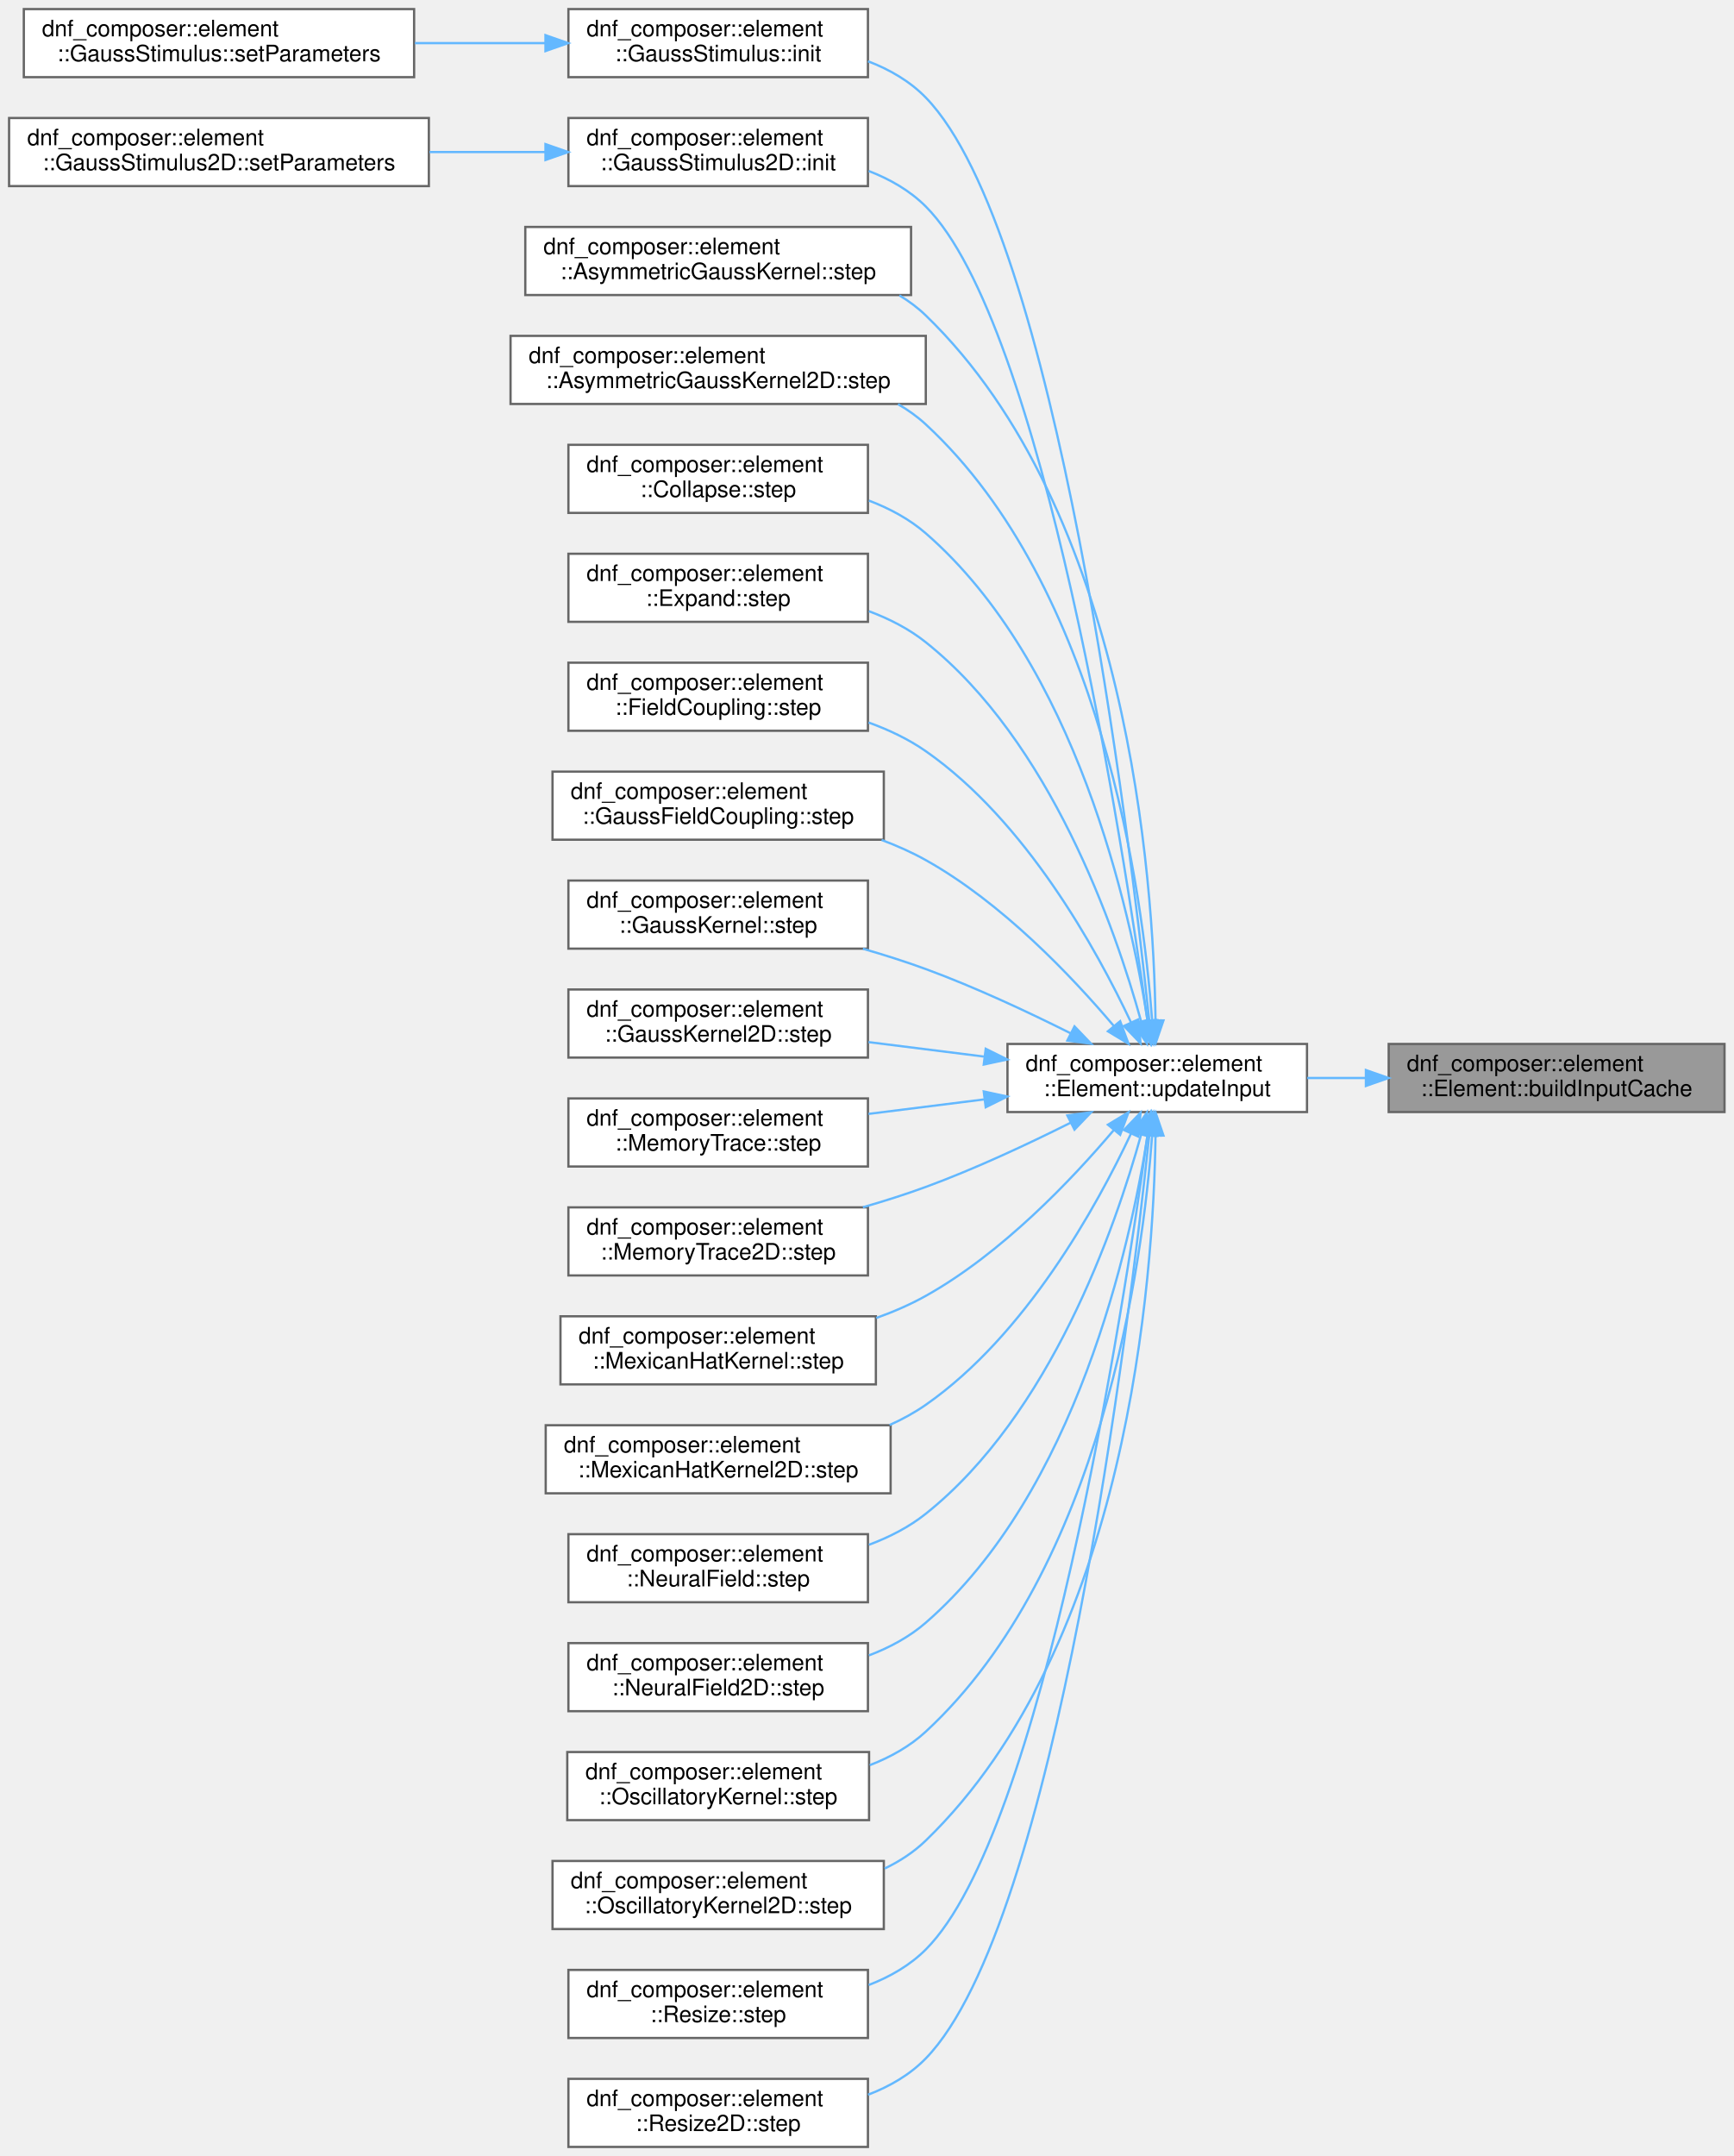
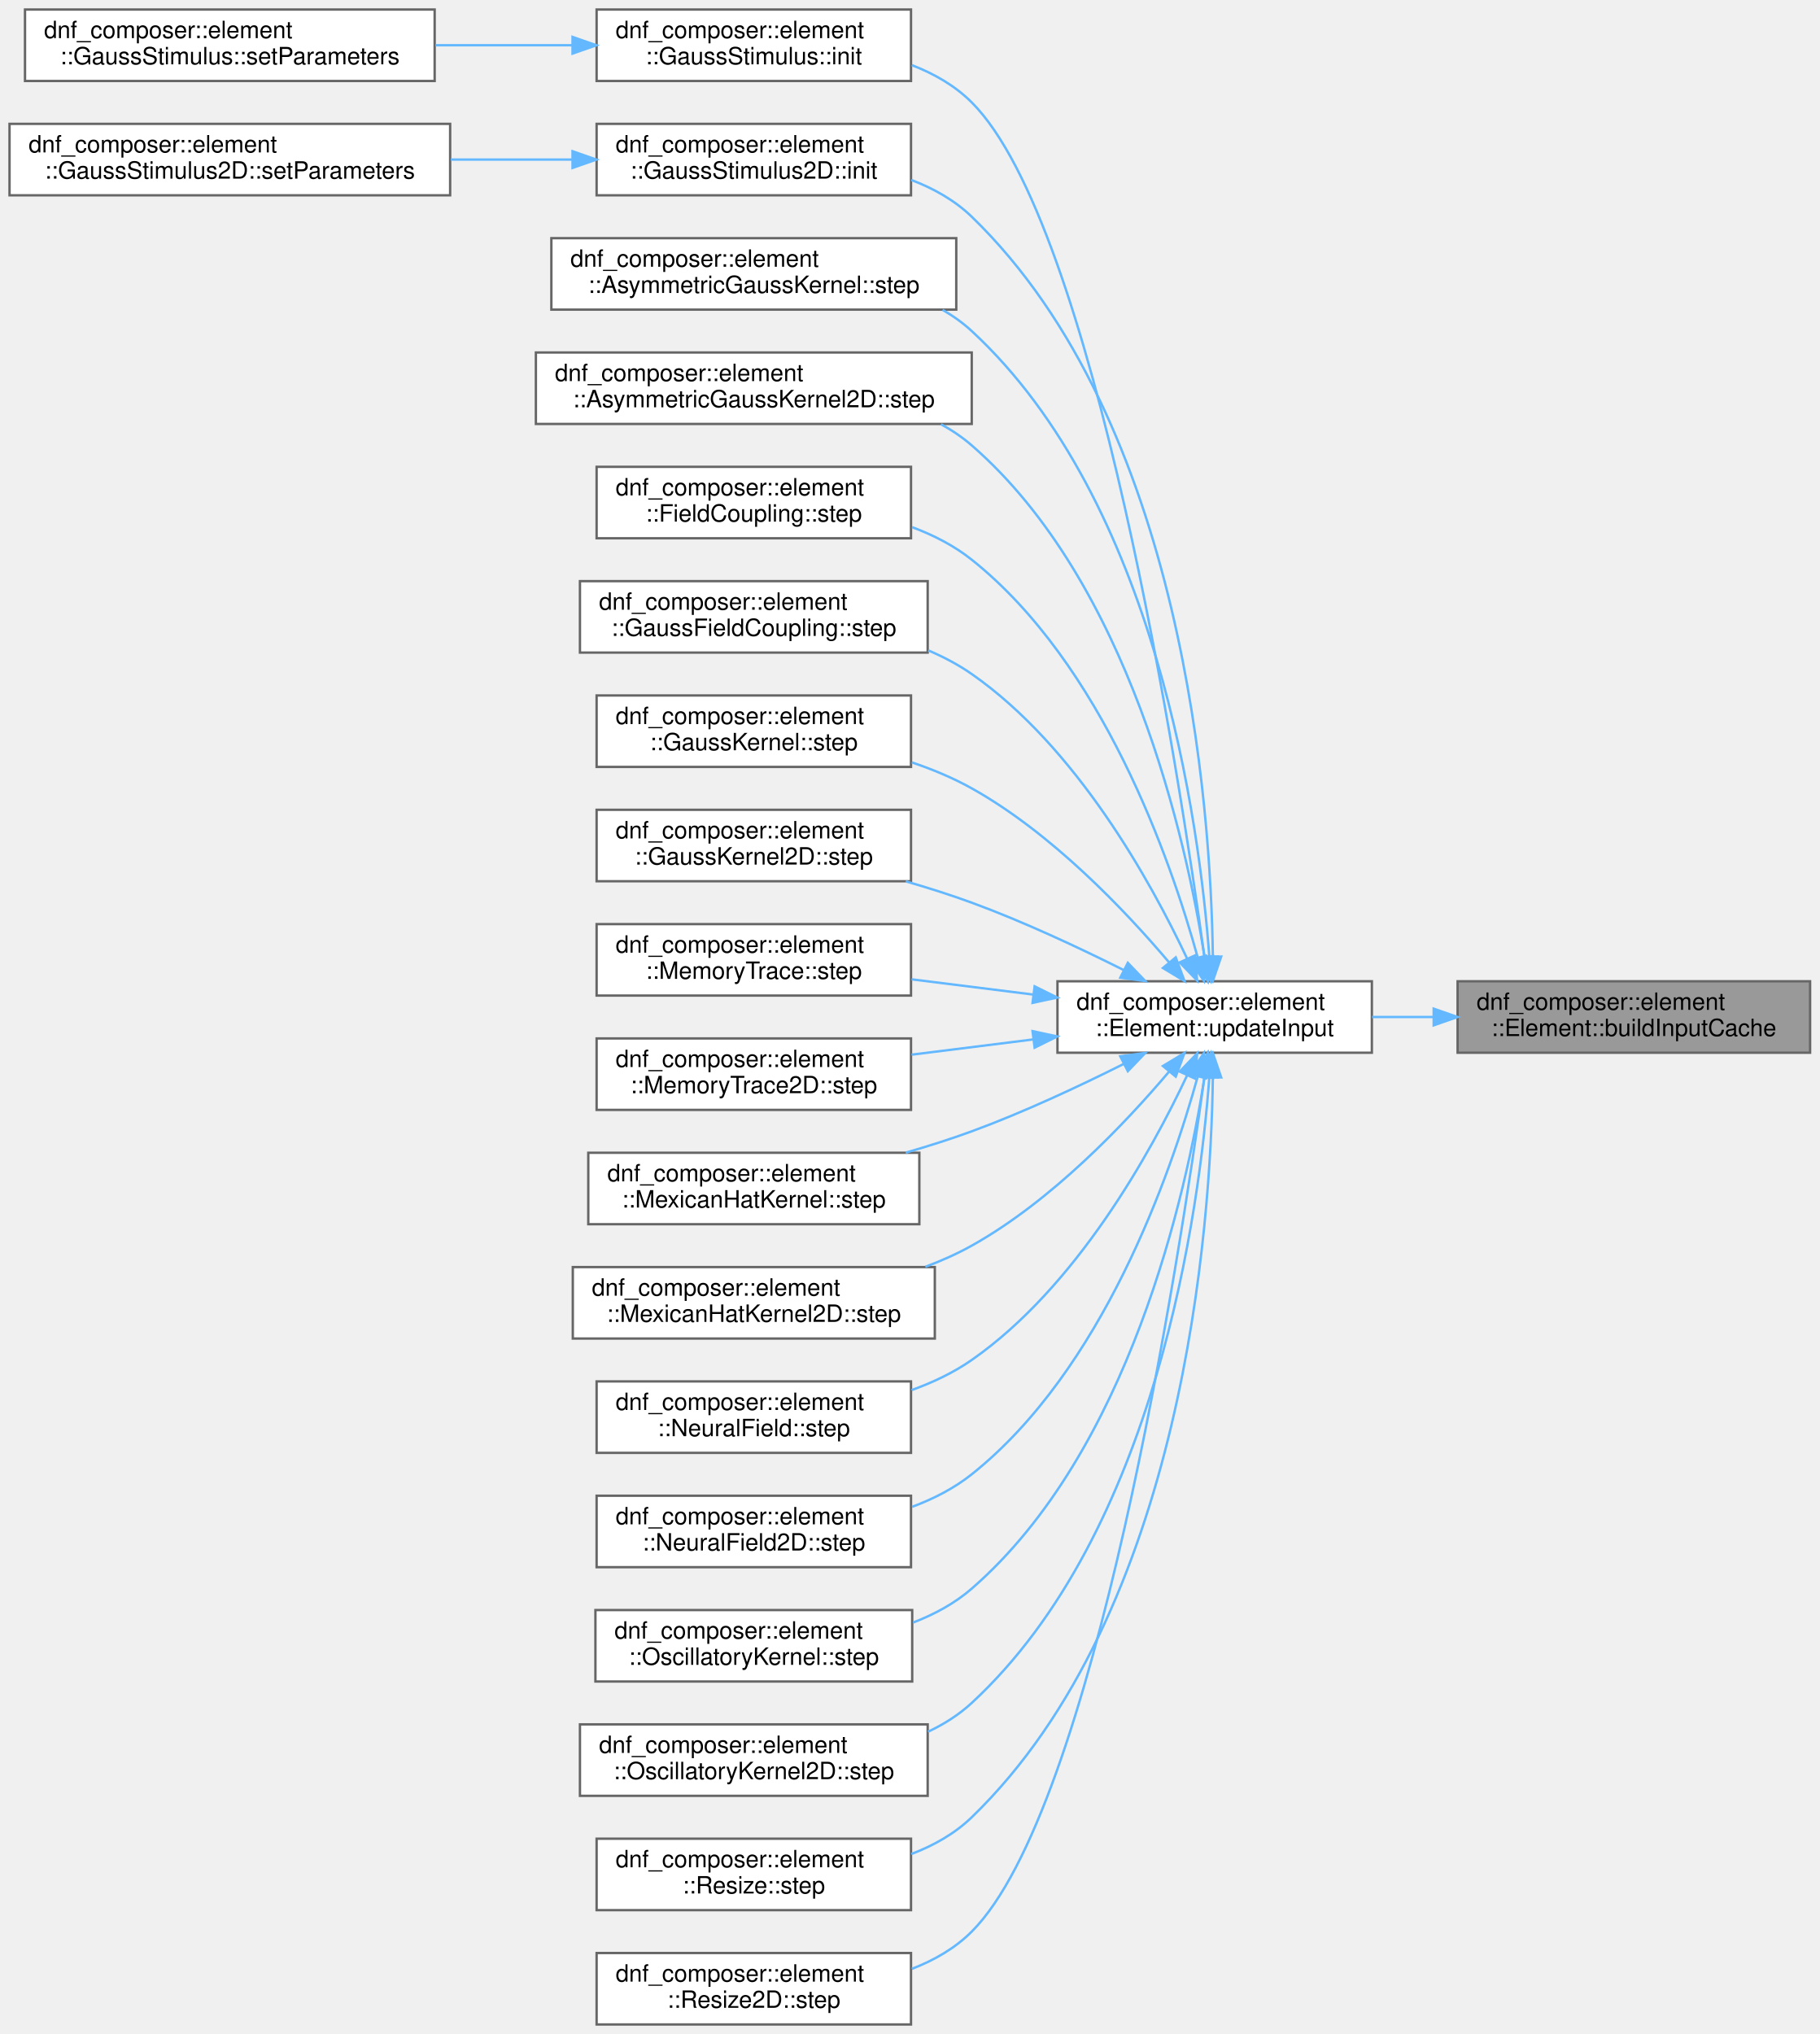
- <svg xmlns="http://www.w3.org/2000/svg" xmlns:xlink="http://www.w3.org/1999/xlink" width="764pt" height="950pt" viewBox="0.00 0.00 764.00 950.00">
-   <g id="graph0" class="graph" transform="scale(1 1) rotate(0) translate(4 946)">
+ <svg xmlns="http://www.w3.org/2000/svg" xmlns:xlink="http://www.w3.org/1999/xlink" width="764pt" height="854pt" viewBox="0.00 0.00 764.00 854.00">
+   <g id="graph0" class="graph" transform="scale(1 1) rotate(0) translate(4 850)">
    <g id="Node000001" class="node">
      <g id="a_Node000001">
        <a xlink:title="Cache raw pointers to input component data. Call after all element init()s complete.">
-           <polygon fill="#999999" stroke="#666666" points="756,-486 608,-486 608,-456 756,-456 756,-486" />
-           <text text-anchor="start" x="616" y="-474" font-family="Helvetica,sans-Serif" font-size="10.00">dnf_composer::element</text>
-           <text text-anchor="middle" x="682" y="-463" font-family="Helvetica,sans-Serif" font-size="10.00">::Element::buildInputCache</text>
+           <polygon fill="#999999" stroke="#666666" points="756,-438 608,-438 608,-408 756,-408 756,-438" />
+           <text text-anchor="start" x="616" y="-426" font-family="Helvetica,sans-Serif" font-size="10.00">dnf_composer::element</text>
+           <text text-anchor="middle" x="682" y="-415" font-family="Helvetica,sans-Serif" font-size="10.00">::Element::buildInputCache</text>
        </a>
      </g>
    </g>
    <g id="Node000002" class="node">
      <g id="a_Node000002">
        <a xlink:href="classdnf__composer_1_1element_1_1Element.html#a87401af54d46e1cf99d2755d3fce0a9a" target="_top" xlink:title="Pull data from all registered input elements into this element's components.">
-           <polygon fill="white" stroke="#666666" points="572,-486 440,-486 440,-456 572,-456 572,-486" />
-           <text text-anchor="start" x="448" y="-474" font-family="Helvetica,sans-Serif" font-size="10.00">dnf_composer::element</text>
-           <text text-anchor="middle" x="506" y="-463" font-family="Helvetica,sans-Serif" font-size="10.00">::Element::updateInput</text>
+           <polygon fill="white" stroke="#666666" points="572,-438 440,-438 440,-408 572,-408 572,-438" />
+           <text text-anchor="start" x="448" y="-426" font-family="Helvetica,sans-Serif" font-size="10.00">dnf_composer::element</text>
+           <text text-anchor="middle" x="506" y="-415" font-family="Helvetica,sans-Serif" font-size="10.00">::Element::updateInput</text>
        </a>
      </g>
    </g>
    <g id="edge1_Node000001_Node000002" class="edge">
      <g id="a_edge1_Node000001_Node000002">
        <a xlink:title=" ">
-           <path fill="none" stroke="#63b8ff" d="M597.86,-471C589.21,-471 580.51,-471 572.1,-471" />
-           <polygon fill="#63b8ff" stroke="#63b8ff" points="597.96,-474.5 607.96,-471 597.96,-467.5 597.96,-474.5" />
+           <path fill="none" stroke="#63b8ff" d="M597.86,-423C589.21,-423 580.51,-423 572.1,-423" />
+           <polygon fill="#63b8ff" stroke="#63b8ff" points="597.96,-426.5 607.96,-423 597.96,-419.5 597.96,-426.5" />
        </a>
      </g>
    </g>
    <g id="Node000003" class="node">
      <g id="a_Node000003">
        <a xlink:href="classdnf__composer_1_1element_1_1GaussStimulus.html#a3677ed68684c7cd362e7e54f42fafb06" target="_top" xlink:title="Initialize the element (called once before the simulation loop).">
-           <polygon fill="white" stroke="#666666" points="378.5,-942 246.5,-942 246.5,-912 378.5,-912 378.5,-942" />
-           <text text-anchor="start" x="254.5" y="-930" font-family="Helvetica,sans-Serif" font-size="10.00">dnf_composer::element</text>
-           <text text-anchor="middle" x="312.5" y="-919" font-family="Helvetica,sans-Serif" font-size="10.00">::GaussStimulus::init</text>
+           <polygon fill="white" stroke="#666666" points="378.5,-846 246.5,-846 246.5,-816 378.5,-816 378.5,-846" />
+           <text text-anchor="start" x="254.5" y="-834" font-family="Helvetica,sans-Serif" font-size="10.00">dnf_composer::element</text>
+           <text text-anchor="middle" x="312.5" y="-823" font-family="Helvetica,sans-Serif" font-size="10.00">::GaussStimulus::init</text>
        </a>
      </g>
    </g>
    <g id="edge2_Node000002_Node000003" class="edge">
      <g id="a_edge2_Node000002_Node000003">
        <a xlink:title=" ">
-           <path fill="none" stroke="#63b8ff" d="M502.48,-496.29C493.67,-579.63 461.64,-843.63 404,-903 396.98,-910.23 388.05,-915.37 378.55,-919" />
-           <polygon fill="#63b8ff" stroke="#63b8ff" points="505.97,-496.5 503.52,-486.19 499.01,-495.78 505.97,-496.5" />
+           <path fill="none" stroke="#63b8ff" d="M501.66,-448.47C491.03,-525.73 455.63,-755.26 404,-807 397,-814.02 388.19,-819.05 378.84,-822.66" />
+           <polygon fill="#63b8ff" stroke="#63b8ff" points="505.17,-448.6 503.05,-438.22 498.24,-447.66 505.17,-448.6" />
        </a>
      </g>
    </g>
    <g id="Node000005" class="node">
      <g id="a_Node000005">
        <a xlink:href="classdnf__composer_1_1element_1_1GaussStimulus2D.html#a942b7e1646c800e33517bf0d694eb128" target="_top" xlink:title="Initialize the element (called once before the simulation loop).">
-           <polygon fill="white" stroke="#666666" points="378.5,-894 246.5,-894 246.5,-864 378.5,-864 378.5,-894" />
-           <text text-anchor="start" x="254.5" y="-882" font-family="Helvetica,sans-Serif" font-size="10.00">dnf_composer::element</text>
-           <text text-anchor="middle" x="312.5" y="-871" font-family="Helvetica,sans-Serif" font-size="10.00">::GaussStimulus2D::init</text>
+           <polygon fill="white" stroke="#666666" points="378.5,-798 246.5,-798 246.5,-768 378.5,-768 378.5,-798" />
+           <text text-anchor="start" x="254.5" y="-786" font-family="Helvetica,sans-Serif" font-size="10.00">dnf_composer::element</text>
+           <text text-anchor="middle" x="312.5" y="-775" font-family="Helvetica,sans-Serif" font-size="10.00">::GaussStimulus2D::init</text>
        </a>
      </g>
    </g>
    <g id="edge4_Node000002_Node000005" class="edge">
      <g id="a_edge4_Node000002_Node000005">
        <a xlink:title=" ">
-           <path fill="none" stroke="#63b8ff" d="M501.66,-496.47C491.03,-573.73 455.63,-803.26 404,-855 397,-862.02 388.19,-867.05 378.84,-870.66" />
-           <polygon fill="#63b8ff" stroke="#63b8ff" points="505.17,-496.6 503.05,-486.22 498.24,-495.66 505.17,-496.6" />
+           <path fill="none" stroke="#63b8ff" d="M505.24,-448.48C504.39,-510.9 493.19,-672.69 404,-759 396.87,-765.9 388.01,-770.87 378.63,-774.44" />
+           <polygon fill="#63b8ff" stroke="#63b8ff" points="508.74,-448.36 505.3,-438.34 501.74,-448.32 508.74,-448.36" />
        </a>
      </g>
    </g>
    <g id="Node000007" class="node">
      <g id="a_Node000007">
        <a xlink:href="classdnf__composer_1_1element_1_1AsymmetricGaussKernel.html#afa45a45ca8acb0432937de3b1563ba82" target="_top" xlink:title="Advance the element by one time step.">
-           <polygon fill="white" stroke="#666666" points="397.5,-846 227.5,-846 227.5,-816 397.5,-816 397.5,-846" />
-           <text text-anchor="start" x="235.5" y="-834" font-family="Helvetica,sans-Serif" font-size="10.00">dnf_composer::element</text>
-           <text text-anchor="middle" x="312.5" y="-823" font-family="Helvetica,sans-Serif" font-size="10.00">::AsymmetricGaussKernel::step</text>
+           <polygon fill="white" stroke="#666666" points="397.5,-750 227.5,-750 227.5,-720 397.5,-720 397.5,-750" />
+           <text text-anchor="start" x="235.5" y="-738" font-family="Helvetica,sans-Serif" font-size="10.00">dnf_composer::element</text>
+           <text text-anchor="middle" x="312.5" y="-727" font-family="Helvetica,sans-Serif" font-size="10.00">::AsymmetricGaussKernel::step</text>
        </a>
      </g>
    </g>
    <g id="edge6_Node000002_Node000007" class="edge">
      <g id="a_edge6_Node000002_Node000007">
        <a xlink:title=" ">
-           <path fill="none" stroke="#63b8ff" d="M505.24,-496.48C504.39,-558.9 493.19,-720.69 404,-807 400.5,-810.39 396.57,-813.32 392.37,-815.84" />
-           <polygon fill="#63b8ff" stroke="#63b8ff" points="508.74,-496.36 505.3,-486.34 501.74,-496.32 508.74,-496.36" />
+           <path fill="none" stroke="#63b8ff" d="M503.76,-448.25C499.63,-504.16 481.68,-639.16 404,-711 400.3,-714.42 396.17,-717.37 391.77,-719.9" />
+           <polygon fill="#63b8ff" stroke="#63b8ff" points="507.26,-448.37 504.42,-438.16 500.28,-447.91 507.26,-448.37" />
        </a>
      </g>
    </g>
    <g id="Node000008" class="node">
      <g id="a_Node000008">
        <a xlink:href="classdnf__composer_1_1element_1_1AsymmetricGaussKernel2D.html#ab88efe9a35d4b8489448f12e6ab15509" target="_top" xlink:title="Advance the element by one time step.">
-           <polygon fill="white" stroke="#666666" points="404,-798 221,-798 221,-768 404,-768 404,-798" />
-           <text text-anchor="start" x="229" y="-786" font-family="Helvetica,sans-Serif" font-size="10.00">dnf_composer::element</text>
-           <text text-anchor="middle" x="312.5" y="-775" font-family="Helvetica,sans-Serif" font-size="10.00">::AsymmetricGaussKernel2D::step</text>
+           <polygon fill="white" stroke="#666666" points="404,-702 221,-702 221,-672 404,-672 404,-702" />
+           <text text-anchor="start" x="229" y="-690" font-family="Helvetica,sans-Serif" font-size="10.00">dnf_composer::element</text>
+           <text text-anchor="middle" x="312.5" y="-679" font-family="Helvetica,sans-Serif" font-size="10.00">::AsymmetricGaussKernel2D::step</text>
        </a>
      </g>
    </g>
    <g id="edge7_Node000002_Node000008" class="edge">
      <g id="a_edge7_Node000002_Node000008">
        <a xlink:title=" ">
-           <path fill="none" stroke="#63b8ff" d="M503.76,-496.25C499.63,-552.16 481.68,-687.16 404,-759 400.3,-762.42 396.17,-765.37 391.77,-767.9" />
-           <polygon fill="#63b8ff" stroke="#63b8ff" points="507.26,-496.37 504.42,-486.16 500.28,-495.91 507.26,-496.37" />
+           <path fill="none" stroke="#63b8ff" d="M501.78,-448.06C494.13,-496.96 470.28,-605.36 404,-663 400.08,-666.41 395.72,-669.35 391.1,-671.87" />
+           <polygon fill="#63b8ff" stroke="#63b8ff" points="505.26,-448.43 503.25,-438.03 498.33,-447.42 505.26,-448.43" />
        </a>
      </g>
    </g>
    <g id="Node000009" class="node">
      <g id="a_Node000009">
-         <a xlink:href="classdnf__composer_1_1element_1_1Collapse.html#a39c72c141eecd57cd074c976be5fe32e" target="_top" xlink:title="Advance the element by one time step.">
-           <polygon fill="white" stroke="#666666" points="378.5,-750 246.5,-750 246.5,-720 378.5,-720 378.5,-750" />
-           <text text-anchor="start" x="254.5" y="-738" font-family="Helvetica,sans-Serif" font-size="10.00">dnf_composer::element</text>
-           <text text-anchor="middle" x="312.5" y="-727" font-family="Helvetica,sans-Serif" font-size="10.00">::Collapse::step</text>
-         </a>
-       </g>
-     </g>
-     <g id="edge8_Node000002_Node000009" class="edge">
-       <g id="a_edge8_Node000002_Node000009">
-         <a xlink:title=" ">
-           <path fill="none" stroke="#63b8ff" d="M501.78,-496.06C494.13,-544.96 470.28,-653.36 404,-711 396.76,-717.29 388.06,-721.96 378.94,-725.42" />
-           <polygon fill="#63b8ff" stroke="#63b8ff" points="505.26,-496.43 503.25,-486.03 498.33,-495.42 505.26,-496.43" />
-         </a>
-       </g>
-     </g>
-     <g id="Node000010" class="node">
-       <g id="a_Node000010">
-         <a xlink:href="classdnf__composer_1_1element_1_1Expand.html#aff714ff29d5f0b1f850882f143d0b9b8" target="_top" xlink:title="Advance the element by one time step.">
-           <polygon fill="white" stroke="#666666" points="378.5,-702 246.5,-702 246.5,-672 378.5,-672 378.5,-702" />
-           <text text-anchor="start" x="254.5" y="-690" font-family="Helvetica,sans-Serif" font-size="10.00">dnf_composer::element</text>
-           <text text-anchor="middle" x="312.5" y="-679" font-family="Helvetica,sans-Serif" font-size="10.00">::Expand::step</text>
-         </a>
-       </g>
-     </g>
-     <g id="edge9_Node000002_Node000010" class="edge">
-       <g id="a_edge9_Node000002_Node000010">
-         <a xlink:title=" ">
-           <path fill="none" stroke="#63b8ff" d="M498.9,-495.93C487.51,-537.11 459,-619.16 404,-663 396.63,-668.88 387.95,-673.32 378.94,-676.68" />
-           <polygon fill="#63b8ff" stroke="#63b8ff" points="502.31,-496.72 501.49,-486.15 495.55,-494.92 502.31,-496.72" />
-         </a>
-       </g>
-     </g>
-     <g id="Node000011" class="node">
-       <g id="a_Node000011">
        <a xlink:href="classdnf__composer_1_1element_1_1FieldCoupling.html#ae0215c3f9b5ebe1030429c427cf6d8bf" target="_top" xlink:title="Advance the element by one time step.">
          <polygon fill="white" stroke="#666666" points="378.5,-654 246.5,-654 246.5,-624 378.5,-624 378.5,-654" />
          <text text-anchor="start" x="254.5" y="-642" font-family="Helvetica,sans-Serif" font-size="10.00">dnf_composer::element</text>
          <text text-anchor="middle" x="312.5" y="-631" font-family="Helvetica,sans-Serif" font-size="10.00">::FieldCoupling::step</text>
        </a>
      </g>
    </g>
-     <g id="edge10_Node000002_Node000011" class="edge">
-       <g id="a_edge10_Node000002_Node000011">
-         <a xlink:title=" ">
-           <path fill="none" stroke="#63b8ff" d="M494.44,-495.49C479.22,-527.84 448.03,-584.28 404,-615 396.4,-620.3 387.7,-624.43 378.76,-627.65" />
-           <polygon fill="#63b8ff" stroke="#63b8ff" points="497.67,-496.83 498.65,-486.28 491.31,-493.92 497.67,-496.83" />
-         </a>
-       </g>
-     </g>
-     <g id="Node000012" class="node">
-       <g id="a_Node000012">
+     <g id="edge8_Node000002_Node000009" class="edge">
+       <g id="a_edge8_Node000002_Node000009">
+         <a xlink:title=" ">
+           <path fill="none" stroke="#63b8ff" d="M498.9,-447.93C487.51,-489.11 459,-571.16 404,-615 396.63,-620.88 387.95,-625.32 378.94,-628.68" />
+           <polygon fill="#63b8ff" stroke="#63b8ff" points="502.31,-448.72 501.49,-438.15 495.55,-446.92 502.31,-448.72" />
+         </a>
+       </g>
+     </g>
+     <g id="Node000010" class="node">
+       <g id="a_Node000010">
        <a xlink:href="classdnf__composer_1_1element_1_1GaussFieldCoupling.html#a5f4bbce89a4ac5b4f014d7071847c564" target="_top" xlink:title="Advance the element by one time step.">
          <polygon fill="white" stroke="#666666" points="385.5,-606 239.5,-606 239.5,-576 385.5,-576 385.5,-606" />
          <text text-anchor="start" x="247.5" y="-594" font-family="Helvetica,sans-Serif" font-size="10.00">dnf_composer::element</text>
          <text text-anchor="middle" x="312.5" y="-583" font-family="Helvetica,sans-Serif" font-size="10.00">::GaussFieldCoupling::step</text>
        </a>
      </g>
    </g>
-     <g id="edge11_Node000002_Node000012" class="edge">
-       <g id="a_edge11_Node000002_Node000012">
-         <a xlink:title=" ">
-           <path fill="none" stroke="#63b8ff" d="M486.85,-493.94C468.3,-515.86 437.52,-548.27 404,-567 397.9,-570.41 391.29,-573.35 384.53,-575.89" />
-           <polygon fill="#63b8ff" stroke="#63b8ff" points="489.66,-496.03 493.34,-486.1 484.27,-491.57 489.66,-496.03" />
-         </a>
-       </g>
-     </g>
-     <g id="Node000013" class="node">
-       <g id="a_Node000013">
+     <g id="edge9_Node000002_Node000010" class="edge">
+       <g id="a_edge9_Node000002_Node000010">
+         <a xlink:title=" ">
+           <path fill="none" stroke="#63b8ff" d="M494.44,-447.49C479.22,-479.84 448.03,-536.28 404,-567 398.4,-570.91 392.2,-574.18 385.75,-576.92" />
+           <polygon fill="#63b8ff" stroke="#63b8ff" points="497.67,-448.83 498.65,-438.28 491.31,-445.92 497.67,-448.83" />
+         </a>
+       </g>
+     </g>
+     <g id="Node000011" class="node">
+       <g id="a_Node000011">
        <a xlink:href="classdnf__composer_1_1element_1_1GaussKernel.html#a5fd228b67854d1c571f272756c67389a" target="_top" xlink:title="Advance the element by one time step.">
          <polygon fill="white" stroke="#666666" points="378.5,-558 246.5,-558 246.5,-528 378.5,-528 378.5,-558" />
          <text text-anchor="start" x="254.5" y="-546" font-family="Helvetica,sans-Serif" font-size="10.00">dnf_composer::element</text>
          <text text-anchor="middle" x="312.5" y="-535" font-family="Helvetica,sans-Serif" font-size="10.00">::GaussKernel::step</text>
        </a>
      </g>
    </g>
-     <g id="edge12_Node000002_Node000013" class="edge">
-       <g id="a_edge12_Node000002_Node000013">
-         <a xlink:title=" ">
-           <path fill="none" stroke="#63b8ff" d="M467.78,-490.72C449,-500.13 425.67,-511.05 404,-519 395.15,-522.25 385.66,-525.25 376.28,-527.96" />
-           <polygon fill="#63b8ff" stroke="#63b8ff" points="469.54,-493.74 476.87,-486.09 466.37,-487.5 469.54,-493.74" />
-         </a>
-       </g>
-     </g>
-     <g id="Node000014" class="node">
-       <g id="a_Node000014">
+     <g id="edge10_Node000002_Node000011" class="edge">
+       <g id="a_edge10_Node000002_Node000011">
+         <a xlink:title=" ">
+           <path fill="none" stroke="#63b8ff" d="M486.85,-445.94C468.3,-467.86 437.52,-500.27 404,-519 396.2,-523.36 387.57,-526.96 378.83,-529.91" />
+           <polygon fill="#63b8ff" stroke="#63b8ff" points="489.66,-448.03 493.34,-438.1 484.27,-443.57 489.66,-448.03" />
+         </a>
+       </g>
+     </g>
+     <g id="Node000012" class="node">
+       <g id="a_Node000012">
        <a xlink:href="classdnf__composer_1_1element_1_1GaussKernel2D.html#afe15b891a5a3bf3caba5213476d12edf" target="_top" xlink:title="Advance the element by one time step.">
          <polygon fill="white" stroke="#666666" points="378.5,-510 246.5,-510 246.5,-480 378.5,-480 378.5,-510" />
          <text text-anchor="start" x="254.5" y="-498" font-family="Helvetica,sans-Serif" font-size="10.00">dnf_composer::element</text>
          <text text-anchor="middle" x="312.5" y="-487" font-family="Helvetica,sans-Serif" font-size="10.00">::GaussKernel2D::step</text>
        </a>
      </g>
    </g>
-     <g id="edge13_Node000002_Node000014" class="edge">
-       <g id="a_edge13_Node000002_Node000014">
-         <a xlink:title=" ">
-           <path fill="none" stroke="#63b8ff" d="M429.57,-480.45C412.77,-482.56 395.1,-484.77 378.75,-486.82" />
-           <polygon fill="#63b8ff" stroke="#63b8ff" points="430.41,-483.88 439.9,-479.16 429.54,-476.93 430.41,-483.88" />
-         </a>
-       </g>
-     </g>
-     <g id="Node000015" class="node">
-       <g id="a_Node000015">
+     <g id="edge11_Node000002_Node000012" class="edge">
+       <g id="a_edge11_Node000002_Node000012">
+         <a xlink:title=" ">
+           <path fill="none" stroke="#63b8ff" d="M467.78,-442.72C449,-452.13 425.67,-463.05 404,-471 395.15,-474.25 385.66,-477.25 376.28,-479.96" />
+           <polygon fill="#63b8ff" stroke="#63b8ff" points="469.54,-445.74 476.87,-438.09 466.37,-439.5 469.54,-445.74" />
+         </a>
+       </g>
+     </g>
+     <g id="Node000013" class="node">
+       <g id="a_Node000013">
        <a xlink:href="classdnf__composer_1_1element_1_1MemoryTrace.html#ac0979d0eaf416db2d48e127c031a4642" target="_top" xlink:title="Advance the element by one time step.">
          <polygon fill="white" stroke="#666666" points="378.5,-462 246.5,-462 246.5,-432 378.5,-432 378.5,-462" />
          <text text-anchor="start" x="254.5" y="-450" font-family="Helvetica,sans-Serif" font-size="10.00">dnf_composer::element</text>
          <text text-anchor="middle" x="312.5" y="-439" font-family="Helvetica,sans-Serif" font-size="10.00">::MemoryTrace::step</text>
        </a>
      </g>
    </g>
-     <g id="edge14_Node000002_Node000015" class="edge">
-       <g id="a_edge14_Node000002_Node000015">
-         <a xlink:title=" ">
-           <path fill="none" stroke="#63b8ff" d="M429.57,-461.55C412.77,-459.44 395.1,-457.23 378.75,-455.18" />
-           <polygon fill="#63b8ff" stroke="#63b8ff" points="429.54,-465.07 439.9,-462.84 430.41,-458.12 429.54,-465.07" />
-         </a>
-       </g>
-     </g>
-     <g id="Node000016" class="node">
-       <g id="a_Node000016">
+     <g id="edge12_Node000002_Node000013" class="edge">
+       <g id="a_edge12_Node000002_Node000013">
+         <a xlink:title=" ">
+           <path fill="none" stroke="#63b8ff" d="M429.57,-432.45C412.77,-434.56 395.1,-436.77 378.75,-438.82" />
+           <polygon fill="#63b8ff" stroke="#63b8ff" points="430.41,-435.88 439.9,-431.16 429.54,-428.93 430.41,-435.88" />
+         </a>
+       </g>
+     </g>
+     <g id="Node000014" class="node">
+       <g id="a_Node000014">
        <a xlink:href="classdnf__composer_1_1element_1_1MemoryTrace2D.html#af50b896126dbac77330edb9d7d1c9e22" target="_top" xlink:title="Advance the element by one time step.">
          <polygon fill="white" stroke="#666666" points="378.5,-414 246.5,-414 246.5,-384 378.5,-384 378.5,-414" />
          <text text-anchor="start" x="254.5" y="-402" font-family="Helvetica,sans-Serif" font-size="10.00">dnf_composer::element</text>
          <text text-anchor="middle" x="312.5" y="-391" font-family="Helvetica,sans-Serif" font-size="10.00">::MemoryTrace2D::step</text>
        </a>
      </g>
    </g>
-     <g id="edge15_Node000002_Node000016" class="edge">
-       <g id="a_edge15_Node000002_Node000016">
-         <a xlink:title=" ">
-           <path fill="none" stroke="#63b8ff" d="M467.78,-451.28C449,-441.87 425.67,-430.95 404,-423 395.15,-419.75 385.66,-416.75 376.28,-414.04" />
-           <polygon fill="#63b8ff" stroke="#63b8ff" points="466.37,-454.5 476.87,-455.91 469.54,-448.26 466.37,-454.5" />
-         </a>
-       </g>
-     </g>
-     <g id="Node000017" class="node">
-       <g id="a_Node000017">
+     <g id="edge13_Node000002_Node000014" class="edge">
+       <g id="a_edge13_Node000002_Node000014">
+         <a xlink:title=" ">
+           <path fill="none" stroke="#63b8ff" d="M429.57,-413.55C412.77,-411.44 395.1,-409.23 378.75,-407.18" />
+           <polygon fill="#63b8ff" stroke="#63b8ff" points="429.54,-417.07 439.9,-414.84 430.41,-410.12 429.54,-417.07" />
+         </a>
+       </g>
+     </g>
+     <g id="Node000015" class="node">
+       <g id="a_Node000015">
        <a xlink:href="classdnf__composer_1_1element_1_1MexicanHatKernel.html#ac18abde56a67c7c1c127d38065d6f316" target="_top" xlink:title="Advance the element by one time step.">
          <polygon fill="white" stroke="#666666" points="382,-366 243,-366 243,-336 382,-336 382,-366" />
          <text text-anchor="start" x="251" y="-354" font-family="Helvetica,sans-Serif" font-size="10.00">dnf_composer::element</text>
          <text text-anchor="middle" x="312.5" y="-343" font-family="Helvetica,sans-Serif" font-size="10.00">::MexicanHatKernel::step</text>
        </a>
      </g>
    </g>
-     <g id="edge16_Node000002_Node000017" class="edge">
-       <g id="a_edge16_Node000002_Node000017">
-         <a xlink:title=" ">
-           <path fill="none" stroke="#63b8ff" d="M486.85,-448.06C468.3,-426.14 437.52,-393.73 404,-375 397.19,-371.19 389.75,-367.97 382.16,-365.25" />
-           <polygon fill="#63b8ff" stroke="#63b8ff" points="484.27,-450.43 493.34,-455.9 489.66,-445.97 484.27,-450.43" />
-         </a>
-       </g>
-     </g>
-     <g id="Node000018" class="node">
-       <g id="a_Node000018">
+     <g id="edge14_Node000002_Node000015" class="edge">
+       <g id="a_edge14_Node000002_Node000015">
+         <a xlink:title=" ">
+           <path fill="none" stroke="#63b8ff" d="M467.78,-403.28C449,-393.87 425.67,-382.95 404,-375 395.15,-371.75 385.66,-368.75 376.28,-366.04" />
+           <polygon fill="#63b8ff" stroke="#63b8ff" points="466.37,-406.5 476.87,-407.91 469.54,-400.26 466.37,-406.5" />
+         </a>
+       </g>
+     </g>
+     <g id="Node000016" class="node">
+       <g id="a_Node000016">
        <a xlink:href="classdnf__composer_1_1element_1_1MexicanHatKernel2D.html#a586a0dc4008c2456314a6254e9d9d0ee" target="_top" xlink:title="Advance the element by one time step.">
          <polygon fill="white" stroke="#666666" points="388.5,-318 236.5,-318 236.5,-288 388.5,-288 388.5,-318" />
          <text text-anchor="start" x="244.5" y="-306" font-family="Helvetica,sans-Serif" font-size="10.00">dnf_composer::element</text>
          <text text-anchor="middle" x="312.5" y="-295" font-family="Helvetica,sans-Serif" font-size="10.00">::MexicanHatKernel2D::step</text>
        </a>
      </g>
    </g>
-     <g id="edge17_Node000002_Node000018" class="edge">
-       <g id="a_edge17_Node000002_Node000018">
-         <a xlink:title=" ">
-           <path fill="none" stroke="#63b8ff" d="M494.44,-446.51C479.22,-414.16 448.03,-357.72 404,-327 399.07,-323.56 393.67,-320.61 388.05,-318.09" />
-           <polygon fill="#63b8ff" stroke="#63b8ff" points="491.31,-448.08 498.65,-455.72 497.67,-445.17 491.31,-448.08" />
-         </a>
-       </g>
-     </g>
-     <g id="Node000019" class="node">
-       <g id="a_Node000019">
+     <g id="edge15_Node000002_Node000016" class="edge">
+       <g id="a_edge15_Node000002_Node000016">
+         <a xlink:title=" ">
+           <path fill="none" stroke="#63b8ff" d="M486.85,-400.06C468.3,-378.14 437.52,-345.73 404,-327 397.9,-323.59 391.29,-320.65 384.53,-318.11" />
+           <polygon fill="#63b8ff" stroke="#63b8ff" points="484.27,-402.43 493.34,-407.9 489.66,-397.97 484.27,-402.43" />
+         </a>
+       </g>
+     </g>
+     <g id="Node000017" class="node">
+       <g id="a_Node000017">
        <a xlink:href="classdnf__composer_1_1element_1_1NeuralField.html#a06d26adf22e574e2b6c8589c0d4f996e" target="_top" xlink:title="Advance the element by one time step.">
          <polygon fill="white" stroke="#666666" points="378.5,-270 246.5,-270 246.5,-240 378.5,-240 378.5,-270" />
          <text text-anchor="start" x="254.5" y="-258" font-family="Helvetica,sans-Serif" font-size="10.00">dnf_composer::element</text>
          <text text-anchor="middle" x="312.5" y="-247" font-family="Helvetica,sans-Serif" font-size="10.00">::NeuralField::step</text>
        </a>
      </g>
    </g>
-     <g id="edge18_Node000002_Node000019" class="edge">
-       <g id="a_edge18_Node000002_Node000019">
-         <a xlink:title=" ">
-           <path fill="none" stroke="#63b8ff" d="M498.9,-446.07C487.51,-404.89 459,-322.84 404,-279 396.63,-273.12 387.95,-268.68 378.94,-265.32" />
-           <polygon fill="#63b8ff" stroke="#63b8ff" points="495.55,-447.08 501.49,-455.85 502.31,-445.28 495.55,-447.08" />
-         </a>
-       </g>
-     </g>
-     <g id="Node000020" class="node">
-       <g id="a_Node000020">
+     <g id="edge16_Node000002_Node000017" class="edge">
+       <g id="a_edge16_Node000002_Node000017">
+         <a xlink:title=" ">
+           <path fill="none" stroke="#63b8ff" d="M494.44,-398.51C479.22,-366.16 448.03,-309.72 404,-279 396.4,-273.7 387.7,-269.57 378.76,-266.35" />
+           <polygon fill="#63b8ff" stroke="#63b8ff" points="491.31,-400.08 498.65,-407.72 497.67,-397.17 491.31,-400.08" />
+         </a>
+       </g>
+     </g>
+     <g id="Node000018" class="node">
+       <g id="a_Node000018">
        <a xlink:href="classdnf__composer_1_1element_1_1NeuralField2D.html#a98912e65d06df349db24a965ee89fc41" target="_top" xlink:title="Advance the element by one time step.">
          <polygon fill="white" stroke="#666666" points="378.5,-222 246.5,-222 246.5,-192 378.5,-192 378.5,-222" />
          <text text-anchor="start" x="254.5" y="-210" font-family="Helvetica,sans-Serif" font-size="10.00">dnf_composer::element</text>
          <text text-anchor="middle" x="312.5" y="-199" font-family="Helvetica,sans-Serif" font-size="10.00">::NeuralField2D::step</text>
        </a>
      </g>
    </g>
-     <g id="edge19_Node000002_Node000020" class="edge">
-       <g id="a_edge19_Node000002_Node000020">
-         <a xlink:title=" ">
-           <path fill="none" stroke="#63b8ff" d="M501.78,-445.94C494.13,-397.04 470.28,-288.64 404,-231 396.76,-224.71 388.06,-220.04 378.94,-216.58" />
-           <polygon fill="#63b8ff" stroke="#63b8ff" points="498.33,-446.58 503.25,-455.97 505.26,-445.57 498.33,-446.58" />
-         </a>
-       </g>
-     </g>
-     <g id="Node000021" class="node">
-       <g id="a_Node000021">
+     <g id="edge17_Node000002_Node000018" class="edge">
+       <g id="a_edge17_Node000002_Node000018">
+         <a xlink:title=" ">
+           <path fill="none" stroke="#63b8ff" d="M498.9,-398.07C487.51,-356.89 459,-274.84 404,-231 396.63,-225.12 387.95,-220.68 378.94,-217.32" />
+           <polygon fill="#63b8ff" stroke="#63b8ff" points="495.55,-399.08 501.49,-407.85 502.31,-397.28 495.55,-399.08" />
+         </a>
+       </g>
+     </g>
+     <g id="Node000019" class="node">
+       <g id="a_Node000019">
        <a xlink:href="classdnf__composer_1_1element_1_1OscillatoryKernel.html#ab95458cda2baab4cbaf0e010e2cb86a8" target="_top" xlink:title="Advance the element by one time step.">
          <polygon fill="white" stroke="#666666" points="379,-174 246,-174 246,-144 379,-144 379,-174" />
          <text text-anchor="start" x="254" y="-162" font-family="Helvetica,sans-Serif" font-size="10.00">dnf_composer::element</text>
          <text text-anchor="middle" x="312.5" y="-151" font-family="Helvetica,sans-Serif" font-size="10.00">::OscillatoryKernel::step</text>
        </a>
      </g>
    </g>
-     <g id="edge20_Node000002_Node000021" class="edge">
-       <g id="a_edge20_Node000002_Node000021">
-         <a xlink:title=" ">
-           <path fill="none" stroke="#63b8ff" d="M503.76,-445.75C499.63,-389.84 481.68,-254.84 404,-183 396.96,-176.49 388.36,-171.7 379.29,-168.2" />
-           <polygon fill="#63b8ff" stroke="#63b8ff" points="500.28,-446.09 504.42,-455.84 507.26,-445.63 500.28,-446.09" />
-         </a>
-       </g>
-     </g>
-     <g id="Node000022" class="node">
-       <g id="a_Node000022">
+     <g id="edge18_Node000002_Node000019" class="edge">
+       <g id="a_edge18_Node000002_Node000019">
+         <a xlink:title=" ">
+           <path fill="none" stroke="#63b8ff" d="M501.78,-397.94C494.13,-349.04 470.28,-240.64 404,-183 396.89,-176.81 388.35,-172.2 379.4,-168.76" />
+           <polygon fill="#63b8ff" stroke="#63b8ff" points="498.33,-398.58 503.25,-407.97 505.26,-397.57 498.33,-398.58" />
+         </a>
+       </g>
+     </g>
+     <g id="Node000020" class="node">
+       <g id="a_Node000020">
        <a xlink:href="classdnf__composer_1_1element_1_1OscillatoryKernel2D.html#a1a8e3064bedd9fd6d4a00818bc3ff271" target="_top" xlink:title="Advance the element by one time step.">
          <polygon fill="white" stroke="#666666" points="385.5,-126 239.5,-126 239.5,-96 385.5,-96 385.5,-126" />
          <text text-anchor="start" x="247.5" y="-114" font-family="Helvetica,sans-Serif" font-size="10.00">dnf_composer::element</text>
          <text text-anchor="middle" x="312.5" y="-103" font-family="Helvetica,sans-Serif" font-size="10.00">::OscillatoryKernel2D::step</text>
        </a>
      </g>
    </g>
-     <g id="edge21_Node000002_Node000022" class="edge">
-       <g id="a_edge21_Node000002_Node000022">
-         <a xlink:title=" ">
-           <path fill="none" stroke="#63b8ff" d="M505.24,-445.52C504.39,-383.1 493.19,-221.31 404,-135 398.74,-129.91 392.54,-125.87 385.88,-122.67" />
-           <polygon fill="#63b8ff" stroke="#63b8ff" points="501.74,-445.68 505.3,-455.66 508.74,-445.64 501.74,-445.68" />
-         </a>
-       </g>
-     </g>
-     <g id="Node000023" class="node">
-       <g id="a_Node000023">
+     <g id="edge19_Node000002_Node000020" class="edge">
+       <g id="a_edge19_Node000002_Node000020">
+         <a xlink:title=" ">
+           <path fill="none" stroke="#63b8ff" d="M503.76,-397.75C499.63,-341.84 481.68,-206.84 404,-135 398.63,-130.03 392.35,-126.07 385.65,-122.91" />
+           <polygon fill="#63b8ff" stroke="#63b8ff" points="500.28,-398.09 504.42,-407.84 507.26,-397.63 500.28,-398.09" />
+         </a>
+       </g>
+     </g>
+     <g id="Node000021" class="node">
+       <g id="a_Node000021">
        <a xlink:href="classdnf__composer_1_1element_1_1Resize.html#a7e1f337e5edccf11af88d726540ad280" target="_top" xlink:title="Advance the element by one time step.">
          <polygon fill="white" stroke="#666666" points="378.5,-78 246.5,-78 246.5,-48 378.5,-48 378.5,-78" />
          <text text-anchor="start" x="254.5" y="-66" font-family="Helvetica,sans-Serif" font-size="10.00">dnf_composer::element</text>
          <text text-anchor="middle" x="312.5" y="-55" font-family="Helvetica,sans-Serif" font-size="10.00">::Resize::step</text>
        </a>
      </g>
    </g>
-     <g id="edge22_Node000002_Node000023" class="edge">
-       <g id="a_edge22_Node000002_Node000023">
-         <a xlink:title=" ">
-           <path fill="none" stroke="#63b8ff" d="M501.66,-445.53C491.03,-368.27 455.63,-138.74 404,-87 397,-79.98 388.19,-74.95 378.84,-71.34" />
-           <polygon fill="#63b8ff" stroke="#63b8ff" points="498.24,-446.34 503.05,-455.78 505.17,-445.4 498.24,-446.34" />
-         </a>
-       </g>
-     </g>
-     <g id="Node000024" class="node">
-       <g id="a_Node000024">
+     <g id="edge20_Node000002_Node000021" class="edge">
+       <g id="a_edge20_Node000002_Node000021">
+         <a xlink:title=" ">
+           <path fill="none" stroke="#63b8ff" d="M505.24,-397.52C504.39,-335.1 493.19,-173.31 404,-87 396.87,-80.1 388.01,-75.13 378.63,-71.56" />
+           <polygon fill="#63b8ff" stroke="#63b8ff" points="501.74,-397.68 505.3,-407.66 508.74,-397.64 501.74,-397.68" />
+         </a>
+       </g>
+     </g>
+     <g id="Node000022" class="node">
+       <g id="a_Node000022">
        <a xlink:href="classdnf__composer_1_1element_1_1Resize2D.html#a78dcfa0ab25a60128557f23e446a0dc6" target="_top" xlink:title="Advance the element by one time step.">
          <polygon fill="white" stroke="#666666" points="378.5,-30 246.5,-30 246.5,0 378.5,0 378.5,-30" />
          <text text-anchor="start" x="254.5" y="-18" font-family="Helvetica,sans-Serif" font-size="10.00">dnf_composer::element</text>
          <text text-anchor="middle" x="312.5" y="-7" font-family="Helvetica,sans-Serif" font-size="10.00">::Resize2D::step</text>
        </a>
      </g>
    </g>
-     <g id="edge23_Node000002_Node000024" class="edge">
-       <g id="a_edge23_Node000002_Node000024">
-         <a xlink:title=" ">
-           <path fill="none" stroke="#63b8ff" d="M502.48,-445.71C493.67,-362.37 461.64,-98.37 404,-39 396.98,-31.77 388.05,-26.63 378.55,-23" />
-           <polygon fill="#63b8ff" stroke="#63b8ff" points="499.01,-446.22 503.52,-455.81 505.97,-445.5 499.01,-446.22" />
+     <g id="edge21_Node000002_Node000022" class="edge">
+       <g id="a_edge21_Node000002_Node000022">
+         <a xlink:title=" ">
+           <path fill="none" stroke="#63b8ff" d="M501.66,-397.53C491.03,-320.27 455.63,-90.74 404,-39 397,-31.98 388.19,-26.95 378.84,-23.34" />
+           <polygon fill="#63b8ff" stroke="#63b8ff" points="498.24,-398.34 503.05,-407.78 505.17,-397.4 498.24,-398.34" />
        </a>
      </g>
    </g>
    <g id="Node000004" class="node">
      <g id="a_Node000004">
        <a xlink:href="classdnf__composer_1_1element_1_1GaussStimulus.html#af05b6b8c812a9db74fd719824bfdfaca" target="_top" xlink:title=" ">
-           <polygon fill="white" stroke="#666666" points="178.5,-942 6.5,-942 6.5,-912 178.5,-912 178.5,-942" />
-           <text text-anchor="start" x="14.5" y="-930" font-family="Helvetica,sans-Serif" font-size="10.00">dnf_composer::element</text>
-           <text text-anchor="middle" x="92.5" y="-919" font-family="Helvetica,sans-Serif" font-size="10.00">::GaussStimulus::setParameters</text>
+           <polygon fill="white" stroke="#666666" points="178.5,-846 6.5,-846 6.5,-816 178.5,-816 178.5,-846" />
+           <text text-anchor="start" x="14.5" y="-834" font-family="Helvetica,sans-Serif" font-size="10.00">dnf_composer::element</text>
+           <text text-anchor="middle" x="92.5" y="-823" font-family="Helvetica,sans-Serif" font-size="10.00">::GaussStimulus::setParameters</text>
        </a>
      </g>
    </g>
    <g id="edge3_Node000003_Node000004" class="edge">
      <g id="a_edge3_Node000003_Node000004">
        <a xlink:title=" ">
-           <path fill="none" stroke="#63b8ff" d="M236.27,-927C217.76,-927 197.81,-927 178.86,-927" />
-           <polygon fill="#63b8ff" stroke="#63b8ff" points="236.39,-930.5 246.39,-927 236.39,-923.5 236.39,-930.5" />
+           <path fill="none" stroke="#63b8ff" d="M236.27,-831C217.76,-831 197.81,-831 178.86,-831" />
+           <polygon fill="#63b8ff" stroke="#63b8ff" points="236.39,-834.5 246.39,-831 236.39,-827.5 236.39,-834.5" />
        </a>
      </g>
    </g>
    <g id="Node000006" class="node">
      <g id="a_Node000006">
        <a xlink:href="classdnf__composer_1_1element_1_1GaussStimulus2D.html#a391bd4d0d9795ae3e85e2f834210685a" target="_top" xlink:title=" ">
-           <polygon fill="white" stroke="#666666" points="185,-894 0,-894 0,-864 185,-864 185,-894" />
-           <text text-anchor="start" x="8" y="-882" font-family="Helvetica,sans-Serif" font-size="10.00">dnf_composer::element</text>
-           <text text-anchor="middle" x="92.5" y="-871" font-family="Helvetica,sans-Serif" font-size="10.00">::GaussStimulus2D::setParameters</text>
+           <polygon fill="white" stroke="#666666" points="185,-798 0,-798 0,-768 185,-768 185,-798" />
+           <text text-anchor="start" x="8" y="-786" font-family="Helvetica,sans-Serif" font-size="10.00">dnf_composer::element</text>
+           <text text-anchor="middle" x="92.5" y="-775" font-family="Helvetica,sans-Serif" font-size="10.00">::GaussStimulus2D::setParameters</text>
        </a>
      </g>
    </g>
    <g id="edge5_Node000005_Node000006" class="edge">
      <g id="a_edge5_Node000005_Node000006">
        <a xlink:title=" ">
-           <path fill="none" stroke="#63b8ff" d="M236.31,-879C219.87,-879 202.29,-879 185.28,-879" />
-           <polygon fill="#63b8ff" stroke="#63b8ff" points="236.39,-882.5 246.39,-879 236.39,-875.5 236.39,-882.5" />
+           <path fill="none" stroke="#63b8ff" d="M236.31,-783C219.87,-783 202.29,-783 185.28,-783" />
+           <polygon fill="#63b8ff" stroke="#63b8ff" points="236.39,-786.5 246.39,-783 236.39,-779.5 236.39,-786.5" />
        </a>
      </g>
    </g>
  </g>
</svg>
